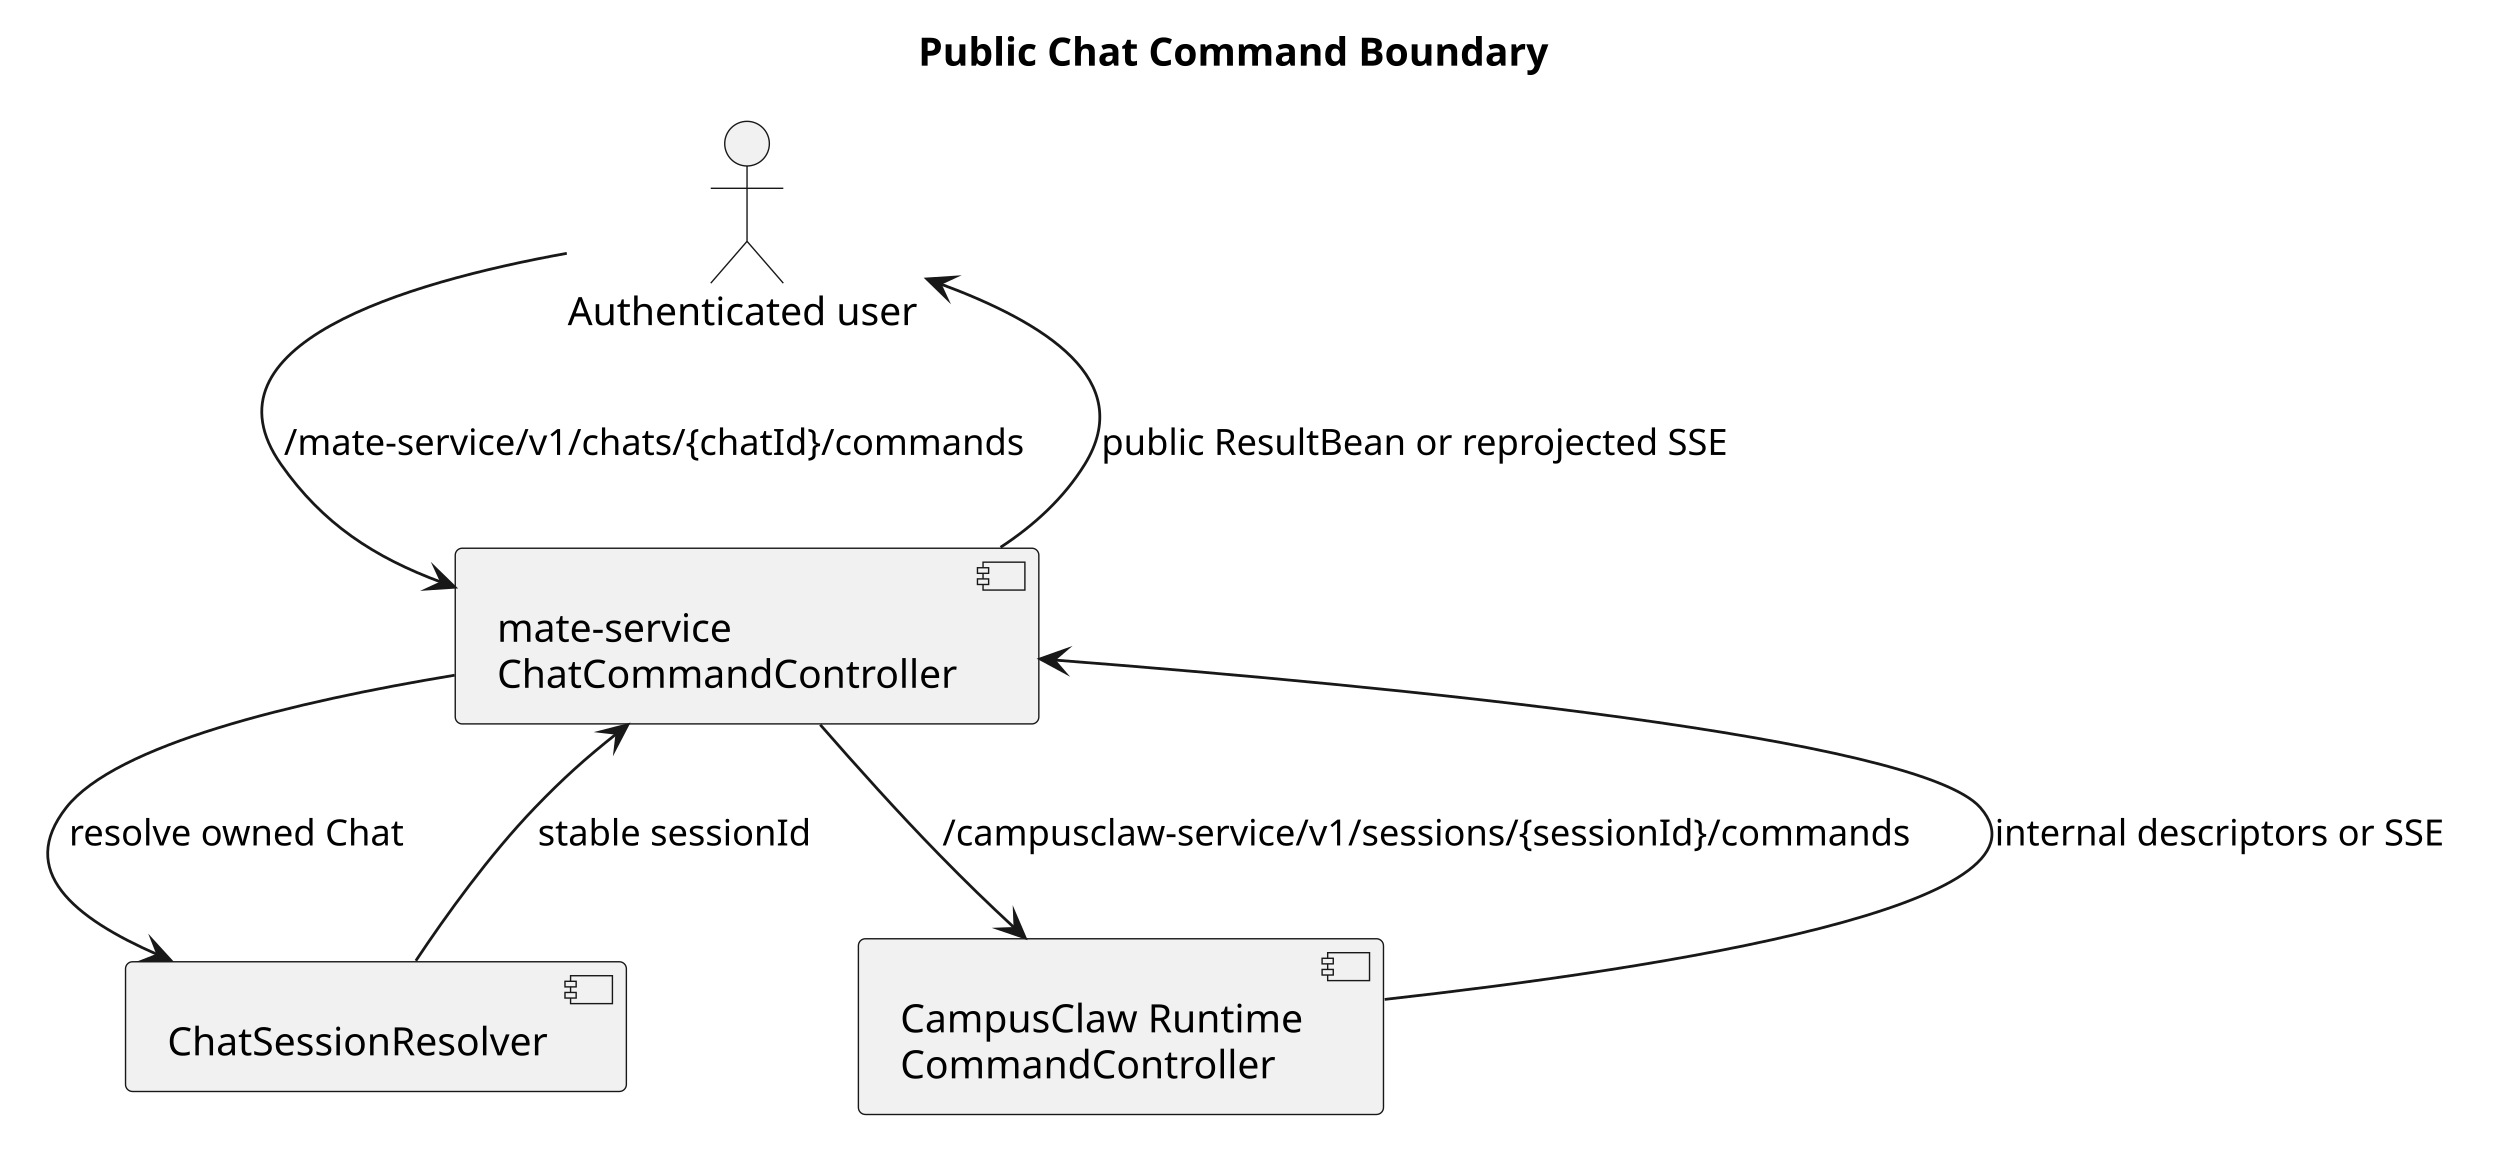
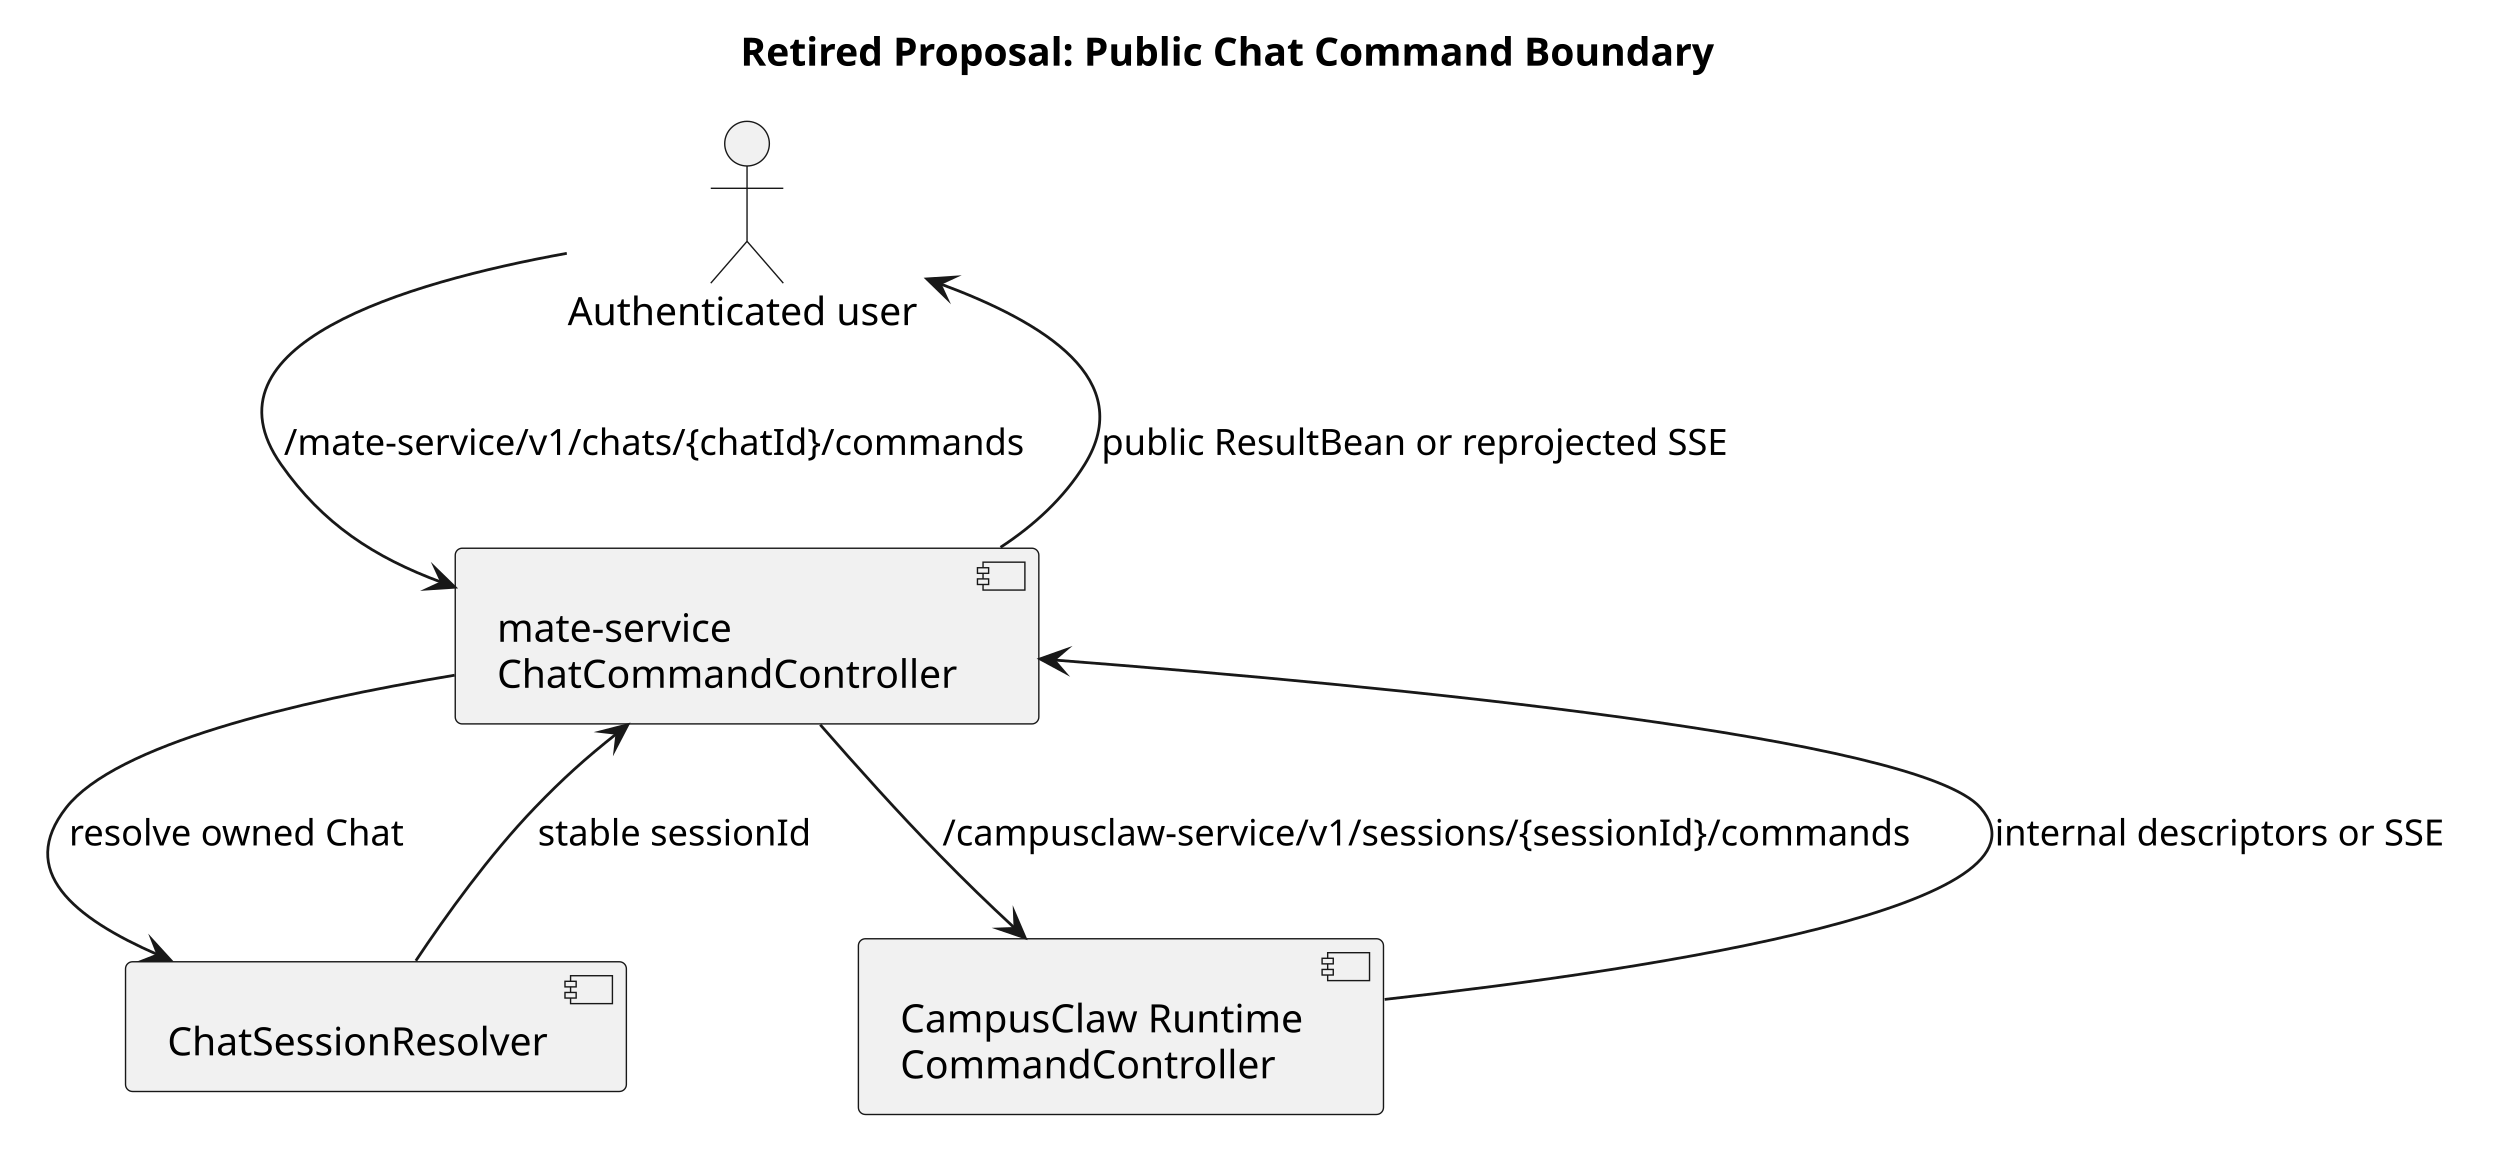
<svg xmlns="http://www.w3.org/2000/svg" contentStyleType="text/css" data-diagram-type="DESCRIPTION" height="413px" preserveAspectRatio="none" style="width:896px;height:413px;background:#FFFFFF;" version="1.1" viewBox="0 0 896 413" width="896px" zoomAndPan="magnify">
  <defs />
  <g>
    <g class="title" data-source-line="1">
-       <text fill="#000000" font-family="sans-serif" font-size="14" font-weight="700" lengthAdjust="spacing" textLength="231.478" x="329.082" y="23.535">Public Chat Command Boundary</text>
+       <text fill="#000000" font-family="sans-serif" font-size="14" font-weight="700" lengthAdjust="spacing" textLength="358.907" x="265.367" y="23.535">Retired Proposal: Public Chat Command Boundary</text>
    </g>
    <g class="entity" data-qualified-name="User" data-source-line="9" id="ent0001">
      <ellipse cx="267.739" cy="51.488" fill="#F1F1F1" rx="8" ry="8" style="stroke:#181818;stroke-width:0.5;" />
      <path d="M267.739,59.488 L267.739,86.488 M254.739,67.488 L280.739,67.488 M267.739,86.488 L254.739,101.488 M267.739,86.488 L280.739,101.488" fill="none" style="stroke:#181818;stroke-width:0.5;" />
      <text fill="#000000" font-family="sans-serif" font-size="14" lengthAdjust="spacing" textLength="128.577" x="203.45" y="116.523">Authenticated user</text>
    </g>
    <g class="entity" data-qualified-name="Mate" data-source-line="10" id="ent0002">
      <rect fill="#F1F1F1" height="62.977" rx="2.5" ry="2.5" style="stroke:#181818;stroke-width:0.5;" width="209.162" x="163.16" y="196.478" />
      <rect fill="#F1F1F1" height="10" style="stroke:#181818;stroke-width:0.5;" width="15" x="352.322" y="201.478" />
      <rect fill="#F1F1F1" height="2" style="stroke:#181818;stroke-width:0.5;" width="4" x="350.322" y="203.478" />
      <rect fill="#F1F1F1" height="2" style="stroke:#181818;stroke-width:0.5;" width="4" x="350.322" y="207.478" />
      <text fill="#000000" font-family="sans-serif" font-size="14" lengthAdjust="spacing" textLength="88.867" x="178.16" y="230.013">mate-service</text>
      <text fill="#000000" font-family="sans-serif" font-size="14" lengthAdjust="spacing" textLength="169.162" x="178.16" y="246.502">ChatCommandController</text>
    </g>
    <g class="entity" data-qualified-name="Resolver" data-source-line="11" id="ent0003">
      <rect fill="#F1F1F1" height="46.488" rx="2.5" ry="2.5" style="stroke:#181818;stroke-width:0.5;" width="179.501" x="44.99" y="344.698" />
      <rect fill="#F1F1F1" height="10" style="stroke:#181818;stroke-width:0.5;" width="15" x="204.491" y="349.698" />
      <rect fill="#F1F1F1" height="2" style="stroke:#181818;stroke-width:0.5;" width="4" x="202.491" y="351.698" />
      <rect fill="#F1F1F1" height="2" style="stroke:#181818;stroke-width:0.5;" width="4" x="202.491" y="355.698" />
      <text fill="#000000" font-family="sans-serif" font-size="14" lengthAdjust="spacing" textLength="139.501" x="59.99" y="378.233">ChatSessionResolver</text>
    </g>
    <g class="entity" data-qualified-name="Runtime" data-source-line="12" id="ent0004">
      <rect fill="#F1F1F1" height="62.977" rx="2.5" ry="2.5" style="stroke:#181818;stroke-width:0.5;" width="188.19" x="307.65" y="336.448" />
      <rect fill="#F1F1F1" height="10" style="stroke:#181818;stroke-width:0.5;" width="15" x="475.839" y="341.448" />
      <rect fill="#F1F1F1" height="2" style="stroke:#181818;stroke-width:0.5;" width="4" x="473.839" y="343.448" />
      <rect fill="#F1F1F1" height="2" style="stroke:#181818;stroke-width:0.5;" width="4" x="473.839" y="347.448" />
      <text fill="#000000" font-family="sans-serif" font-size="14" lengthAdjust="spacing" textLength="148.19" x="322.65" y="369.983">CampusClaw Runtime</text>
      <text fill="#000000" font-family="sans-serif" font-size="14" lengthAdjust="spacing" textLength="137.819" x="322.65" y="386.472">CommandController</text>
    </g>
    <g class="link" data-entity-1="ent0001" data-entity-2="ent0002" data-link-type="dependency" data-source-line="14" id="lnk5">
      <path d="M203.14,90.788 C144.29,101.458 70.77,123.738 100.74,166.478 C115.62,187.678 134.019,199.758 158.339,208.728" fill="none" id="User-to-Mate" style="stroke:#181818;stroke-width:1;" />
      <polygon fill="#181818" points="163.03,210.458,155.97,203.591,158.339,208.728,153.202,211.097,163.03,210.458" style="stroke:#181818;stroke-width:1;stroke-linejoin:miter;stroke-miterlimit:10;" />
      <text fill="#000000" font-family="sans-serif" font-size="13" lengthAdjust="spacing" textLength="281.074" x="101.74" y="163.047">/mate-service/v1/chats/{chatId}/commands</text>
    </g>
    <g class="link" data-entity-1="ent0002" data-entity-2="ent0001" data-link-type="dependency" data-source-line="19" id="lnk10">
      <path d="M358.59,196.158 C370.58,188.318 381.27,178.558 388.74,166.478 C407.45,136.208 374.861,115.709 336.881,101.699" fill="none" id="Mate-to-User" style="stroke:#181818;stroke-width:1;" />
      <polygon fill="#181818" points="332.19,99.968,339.25,106.836,336.881,101.699,342.018,99.33,332.19,99.968" style="stroke:#181818;stroke-width:1;stroke-linejoin:miter;stroke-miterlimit:10;" />
      <text fill="#000000" font-family="sans-serif" font-size="13" lengthAdjust="spacing" textLength="230.35" x="394.73" y="163.047">public ResultBean or reprojected SSE</text>
    </g>
    <g class="link" data-entity-1="ent0002" data-entity-2="ent0003" data-link-type="dependency" data-source-line="15" id="lnk6">
      <path d="M162.96,241.988 C105.08,251.568 41.39,266.898 23.74,289.448 C6,312.128 26.079,328.846 56.619,342.196" fill="none" id="Mate-to-Resolver" style="stroke:#181818;stroke-width:1;" />
      <polygon fill="#181818" points="61.2,344.198,54.556,336.928,56.619,342.196,51.351,344.259,61.2,344.198" style="stroke:#181818;stroke-width:1;stroke-linejoin:miter;stroke-miterlimit:10;" />
      <text fill="#000000" font-family="sans-serif" font-size="13" lengthAdjust="spacing" textLength="123.728" x="24.74" y="303.017">resolve owned Chat</text>
    </g>
    <g class="link" data-entity-1="ent0003" data-entity-2="ent0002" data-link-type="dependency" data-source-line="16" id="lnk7">
      <path d="M149.03,344.348 C159.78,328.198 175.41,306.418 191.74,289.448 C201.8,279.008 209.765,271.859 221.105,262.849" fill="none" id="Resolver-to-Mate" style="stroke:#181818;stroke-width:1;" />
      <polygon fill="#181818" points="225.02,259.738,215.485,262.205,221.105,262.849,220.462,268.469,225.02,259.738" style="stroke:#181818;stroke-width:1;stroke-linejoin:miter;stroke-miterlimit:10;" />
      <text fill="#000000" font-family="sans-serif" font-size="13" lengthAdjust="spacing" textLength="100.826" x="192.74" y="303.017">stable sessionId</text>
    </g>
    <g class="link" data-entity-1="ent0002" data-entity-2="ent0004" data-link-type="dependency" data-source-line="17" id="lnk8">
      <path d="M293.97,259.738 C306.59,274.208 322.13,291.518 336.74,306.448 C346.45,316.368 353.694,323.388 363.764,332.728" fill="none" id="Mate-to-Runtime" style="stroke:#181818;stroke-width:1;" />
      <polygon fill="#181818" points="367.43,336.128,363.551,327.075,363.764,332.728,358.111,332.941,367.43,336.128" style="stroke:#181818;stroke-width:1;stroke-linejoin:miter;stroke-miterlimit:10;" />
      <text fill="#000000" font-family="sans-serif" font-size="13" lengthAdjust="spacing" textLength="366.45" x="337.74" y="303.017">/campusclaw-service/v1/sessions/{sessionId}/commands</text>
    </g>
    <g class="link" data-entity-1="ent0004" data-entity-2="ent0002" data-link-type="dependency" data-source-line="18" id="lnk9">
      <path d="M496.25,358.188 C597.61,346.888 740.24,324.408 709.74,289.448 C687.88,264.388 501.395,246.114 377.735,236.544" fill="none" id="Runtime-to-Mate" style="stroke:#181818;stroke-width:1;" />
      <polygon fill="#181818" points="372.75,236.158,381.414,240.841,377.735,236.544,382.032,232.865,372.75,236.158" style="stroke:#181818;stroke-width:1;stroke-linejoin:miter;stroke-miterlimit:10;" />
      <text fill="#000000" font-family="sans-serif" font-size="13" lengthAdjust="spacing" textLength="165.712" x="714.93" y="303.017">internal descriptors or SSE</text>
    </g>
  </g>
</svg>
